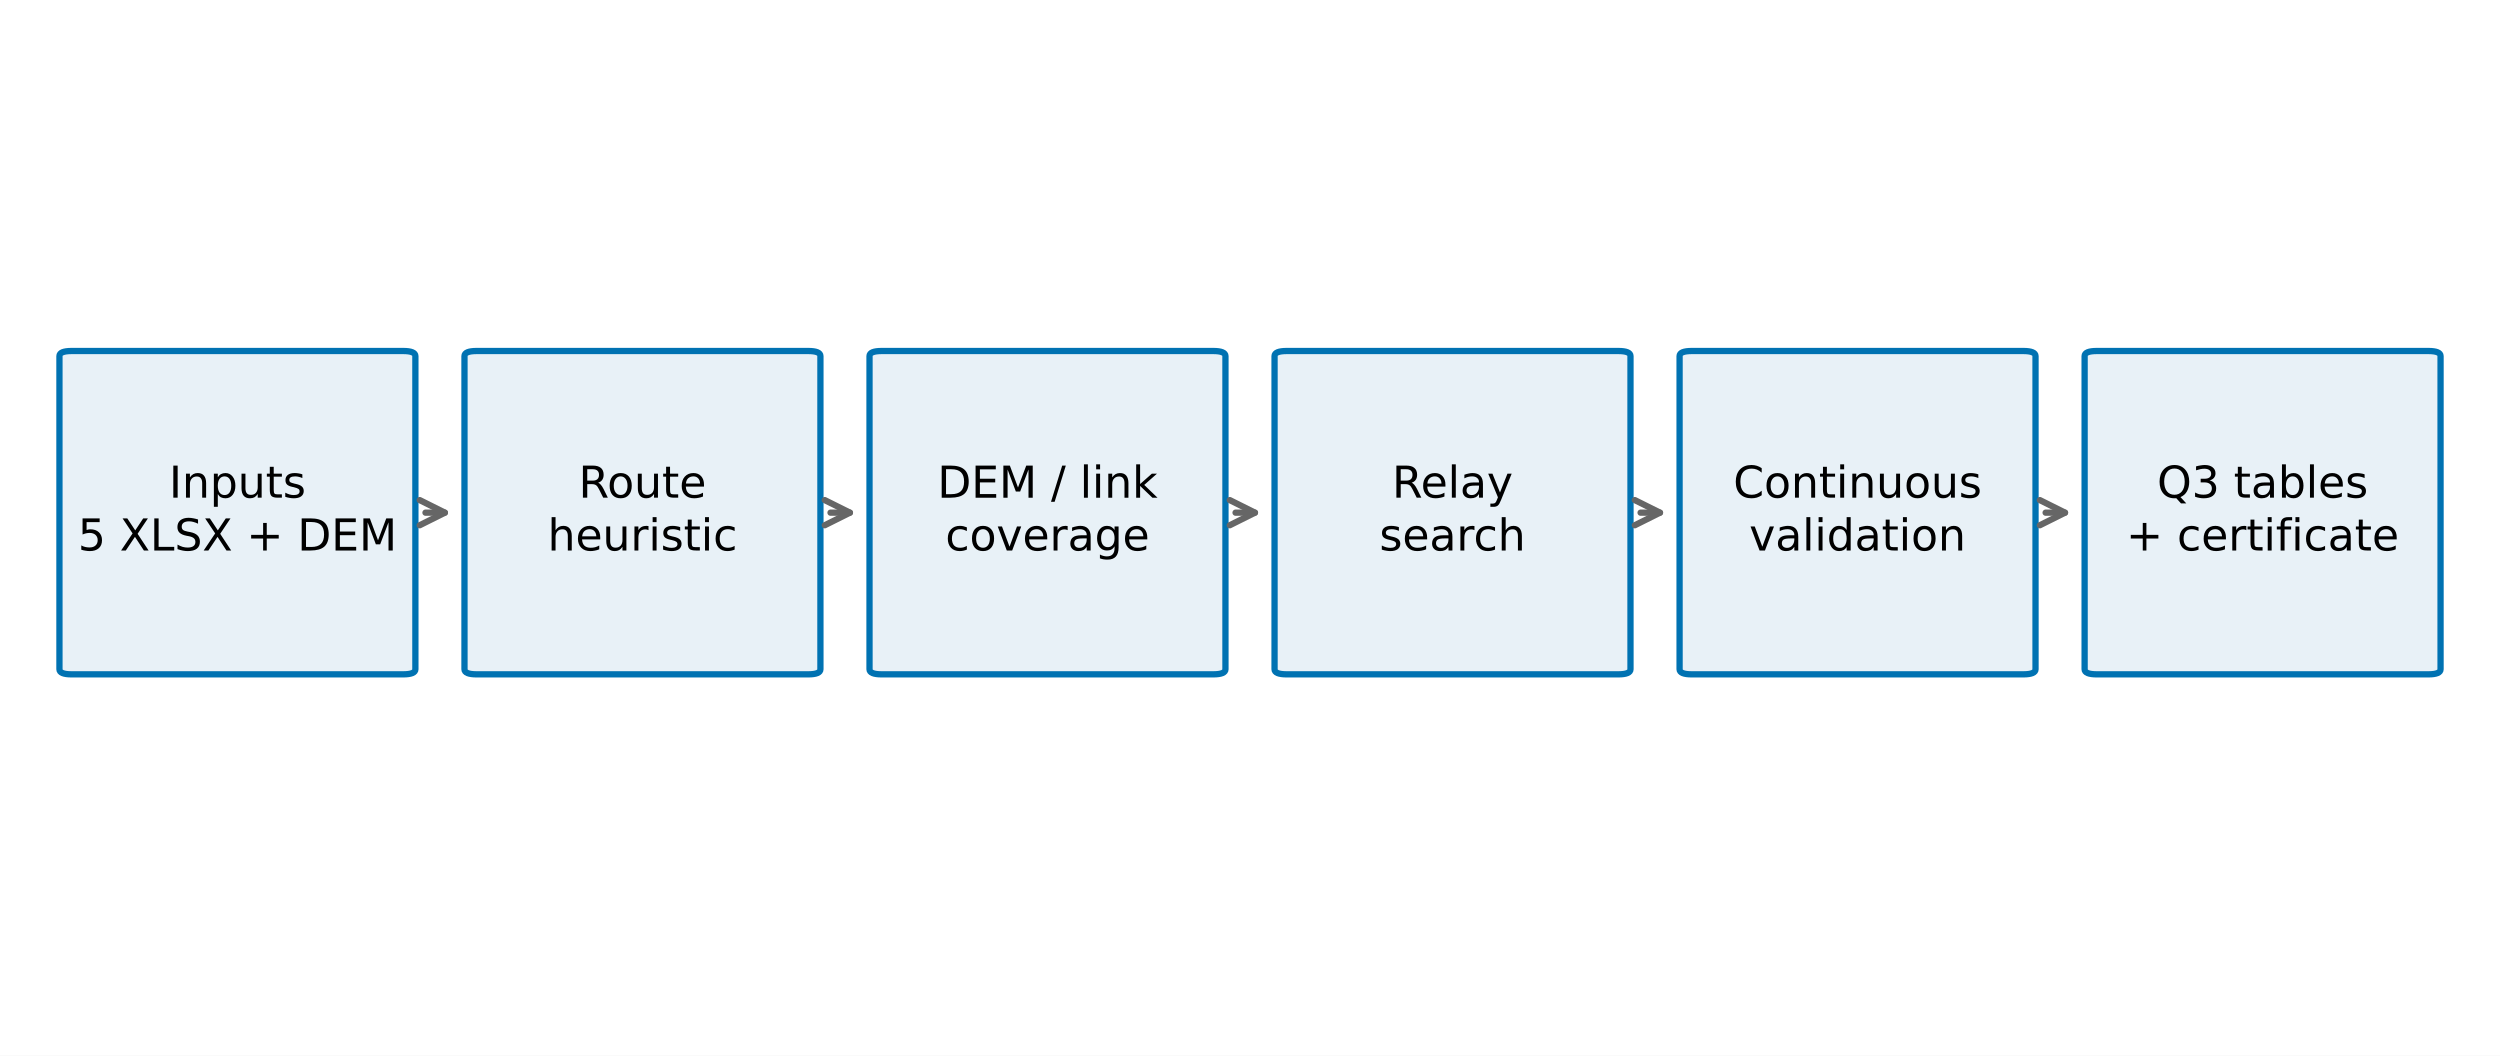
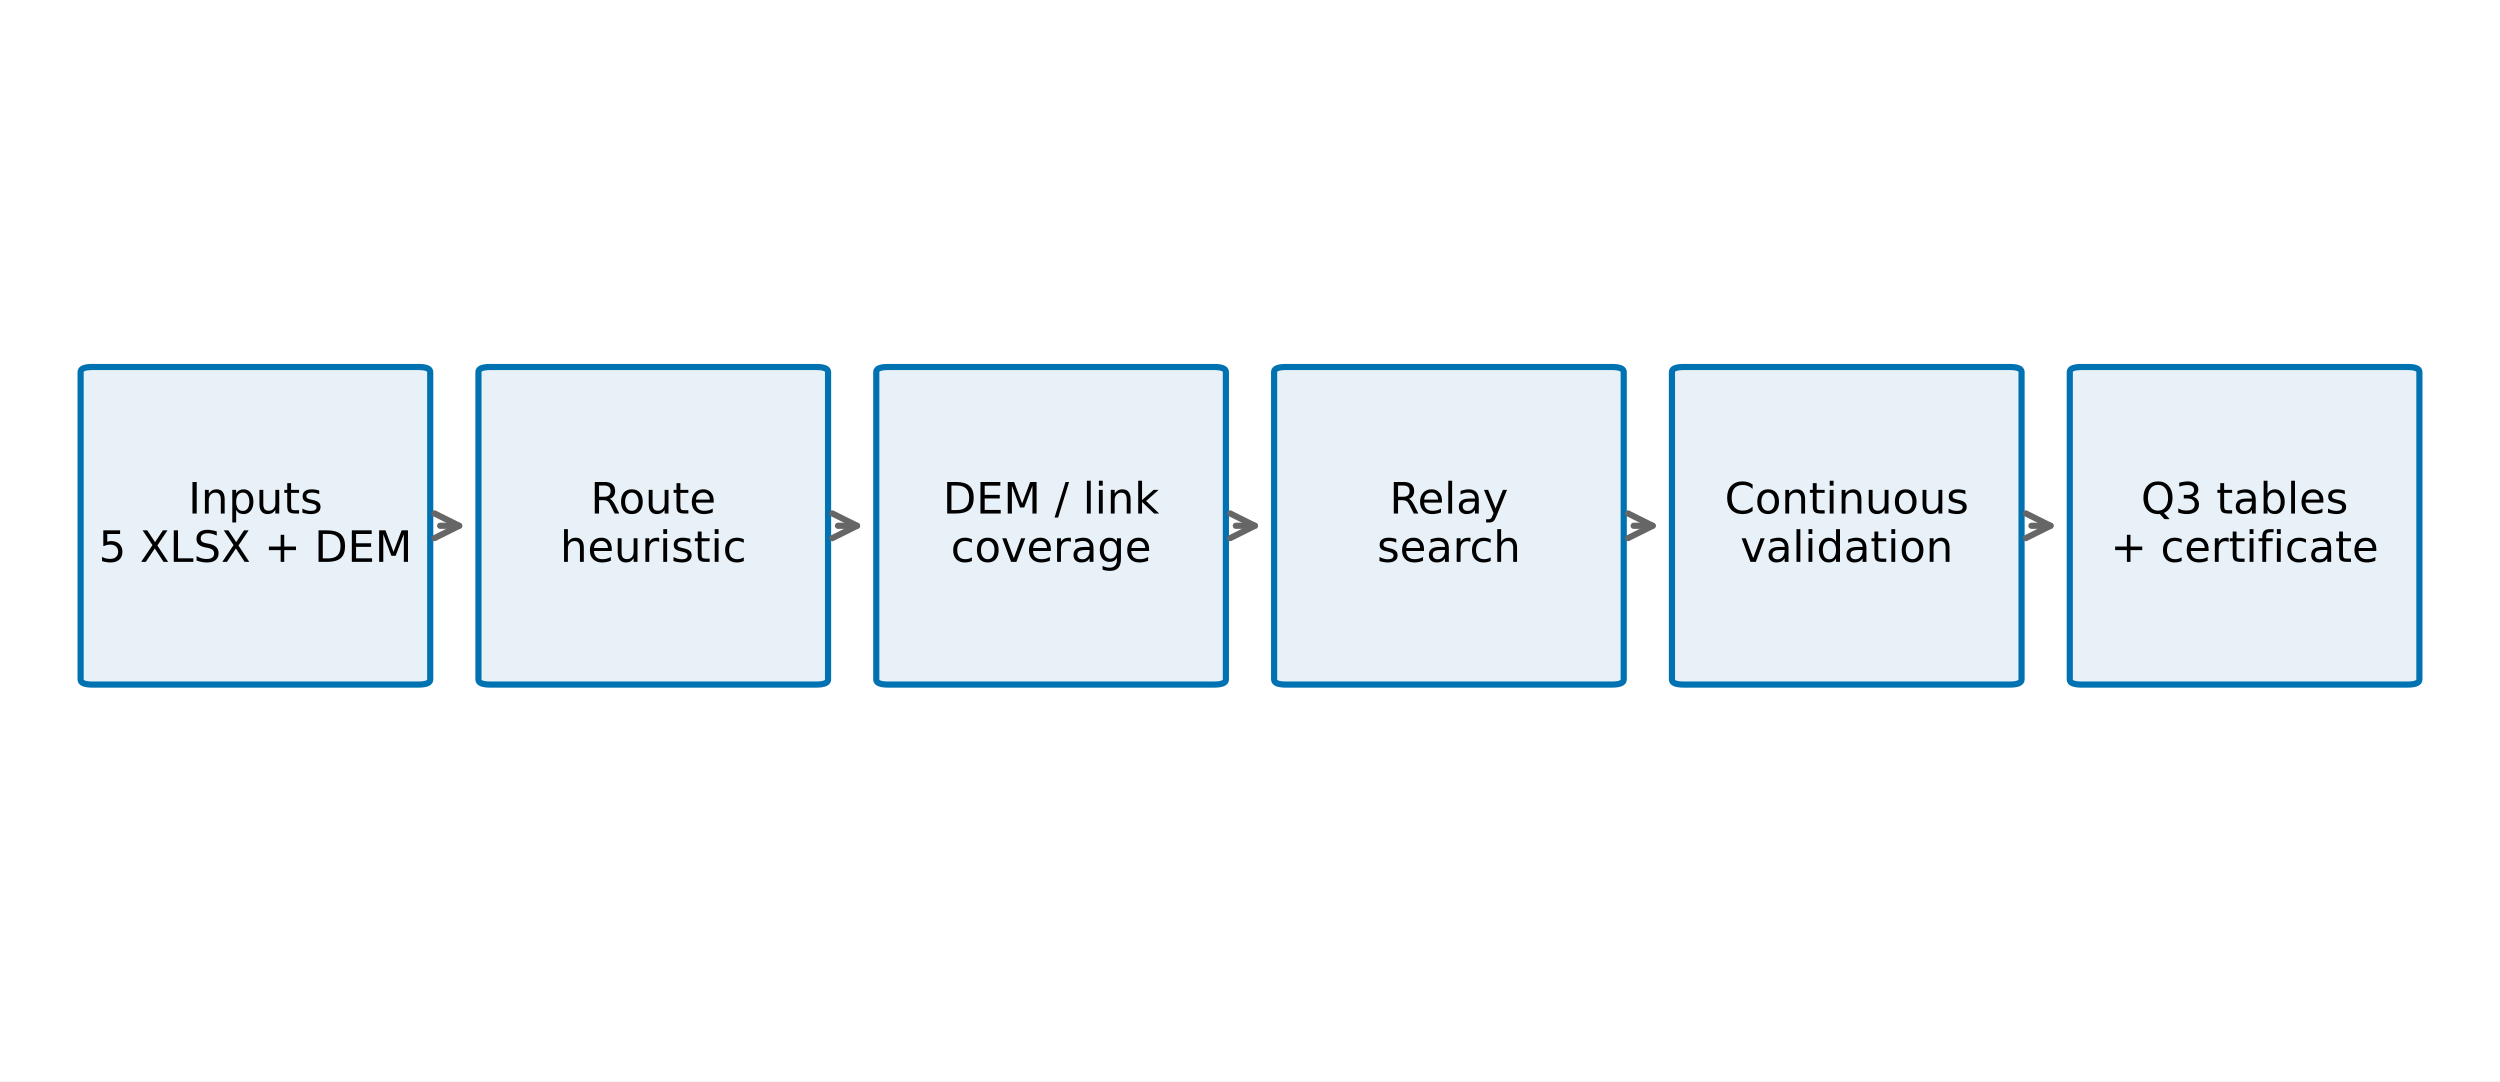
- <svg xmlns="http://www.w3.org/2000/svg" width="397.8pt" height="167.976pt" viewBox="0 0 397.8 167.976" version="1.1">
+ <svg xmlns="http://www.w3.org/2000/svg" width="405pt" height="175.176pt" viewBox="0 0 405 175.176" version="1.1">
  <defs>
    <style type="text/css">*{stroke-linejoin: round; stroke-linecap: butt}</style>
  </defs>
  <g id="figure_1">
    <g id="patch_1">
-       <path d="M 0 167.976  L 397.8 167.976  L 397.8 0  L 0 0  z " style="fill: #ffffff" />
+       <path d="M 0 175.176  L 405 175.176  L 405 0  L 0 0  z " style="fill: #ffffff" />
    </g>
    <g id="axes_1">
      <g id="patch_2">
-         <path d="M 11.412 107.301  L 64.143 107.301  Q 66.096 107.301 66.096 106.497  L 66.096 56.656  Q 66.096 55.852 64.143 55.852  L 11.412 55.852  Q 9.459 55.852 9.459 56.656  L 9.459 106.497  Q 9.459 107.301 11.412 107.301  z " clip-path="url(#pce66a45ebf)" style="fill: #e8f1f7; stroke: #0072b2; stroke-linejoin: miter" />
+         <path d="M 15.012 110.901  L 67.743 110.901  Q 69.696 110.901 69.696 110.097  L 69.696 60.256  Q 69.696 59.452 67.743 59.452  L 15.012 59.452  Q 13.059 59.452 13.059 60.256  L 13.059 110.097  Q 13.059 110.901 15.012 110.901  z " clip-path="url(#p6f96e4de70)" style="fill: #e8f1f7; stroke: #0072b2; stroke-linejoin: miter" />
      </g>
      <g id="patch_3">
-         <path d="M 75.861 107.301  L 128.592 107.301  Q 130.545 107.301 130.545 106.497  L 130.545 56.656  Q 130.545 55.852 128.592 55.852  L 75.861 55.852  Q 73.908 55.852 73.908 56.656  L 73.908 106.497  Q 73.908 107.301 75.861 107.301  z " clip-path="url(#pce66a45ebf)" style="fill: #e8f1f7; stroke: #0072b2; stroke-linejoin: miter" />
+         <path d="M 79.461 110.901  L 132.192 110.901  Q 134.145 110.901 134.145 110.097  L 134.145 60.256  Q 134.145 59.452 132.192 59.452  L 79.461 59.452  Q 77.508 59.452 77.508 60.256  L 77.508 110.097  Q 77.508 110.901 79.461 110.901  z " clip-path="url(#p6f96e4de70)" style="fill: #e8f1f7; stroke: #0072b2; stroke-linejoin: miter" />
      </g>
      <g id="patch_4">
-         <path d="M 140.31 107.301  L 193.041 107.301  Q 194.994 107.301 194.994 106.497  L 194.994 56.656  Q 194.994 55.852 193.041 55.852  L 140.31 55.852  Q 138.357 55.852 138.357 56.656  L 138.357 106.497  Q 138.357 107.301 140.31 107.301  z " clip-path="url(#pce66a45ebf)" style="fill: #e8f1f7; stroke: #0072b2; stroke-linejoin: miter" />
+         <path d="M 143.91 110.901  L 196.641 110.901  Q 198.594 110.901 198.594 110.097  L 198.594 60.256  Q 198.594 59.452 196.641 59.452  L 143.91 59.452  Q 141.957 59.452 141.957 60.256  L 141.957 110.097  Q 141.957 110.901 143.91 110.901  z " clip-path="url(#p6f96e4de70)" style="fill: #e8f1f7; stroke: #0072b2; stroke-linejoin: miter" />
      </g>
      <g id="patch_5">
-         <path d="M 204.759 107.301  L 257.49 107.301  Q 259.443 107.301 259.443 106.497  L 259.443 56.656  Q 259.443 55.852 257.49 55.852  L 204.759 55.852  Q 202.806 55.852 202.806 56.656  L 202.806 106.497  Q 202.806 107.301 204.759 107.301  z " clip-path="url(#pce66a45ebf)" style="fill: #e8f1f7; stroke: #0072b2; stroke-linejoin: miter" />
+         <path d="M 208.359 110.901  L 261.09 110.901  Q 263.043 110.901 263.043 110.097  L 263.043 60.256  Q 263.043 59.452 261.09 59.452  L 208.359 59.452  Q 206.406 59.452 206.406 60.256  L 206.406 110.097  Q 206.406 110.901 208.359 110.901  z " clip-path="url(#p6f96e4de70)" style="fill: #e8f1f7; stroke: #0072b2; stroke-linejoin: miter" />
      </g>
      <g id="patch_6">
-         <path d="M 269.208 107.301  L 321.939 107.301  Q 323.892 107.301 323.892 106.497  L 323.892 56.656  Q 323.892 55.852 321.939 55.852  L 269.208 55.852  Q 267.255 55.852 267.255 56.656  L 267.255 106.497  Q 267.255 107.301 269.208 107.301  z " clip-path="url(#pce66a45ebf)" style="fill: #e8f1f7; stroke: #0072b2; stroke-linejoin: miter" />
+         <path d="M 272.808 110.901  L 325.539 110.901  Q 327.492 110.901 327.492 110.097  L 327.492 60.256  Q 327.492 59.452 325.539 59.452  L 272.808 59.452  Q 270.855 59.452 270.855 60.256  L 270.855 110.097  Q 270.855 110.901 272.808 110.901  z " clip-path="url(#p6f96e4de70)" style="fill: #e8f1f7; stroke: #0072b2; stroke-linejoin: miter" />
      </g>
      <g id="patch_7">
-         <path d="M 333.657 107.301  L 386.388 107.301  Q 388.341 107.301 388.341 106.497  L 388.341 56.656  Q 388.341 55.852 386.388 55.852  L 333.657 55.852  Q 331.704 55.852 331.704 56.656  L 331.704 106.497  Q 331.704 107.301 333.657 107.301  z " clip-path="url(#pce66a45ebf)" style="fill: #e8f1f7; stroke: #0072b2; stroke-linejoin: miter" />
+         <path d="M 337.257 110.901  L 389.988 110.901  Q 391.941 110.901 391.941 110.097  L 391.941 60.256  Q 391.941 59.452 389.988 59.452  L 337.257 59.452  Q 335.304 59.452 335.304 60.256  L 335.304 110.097  Q 335.304 110.901 337.257 110.901  z " clip-path="url(#p6f96e4de70)" style="fill: #e8f1f7; stroke: #0072b2; stroke-linejoin: miter" />
      </g>
      <g id="patch_8">
-         <path d="M 67.704 81.576  Q 69.805 81.576 70.788 81.576  " clip-path="url(#pce66a45ebf)" style="fill: none; stroke: #666666; stroke-linecap: round" />
-         <path d="M 66.788 79.576  L 70.788 81.576  L 66.788 83.576  " clip-path="url(#pce66a45ebf)" style="fill: none; stroke: #666666; stroke-linecap: round" />
+         <path d="M 71.304 85.176  Q 73.405 85.176 74.388 85.176  " clip-path="url(#p6f96e4de70)" style="fill: none; stroke: #666666; stroke-linecap: round" />
+         <path d="M 70.388 83.176  L 74.388 85.176  L 70.388 87.176  " clip-path="url(#p6f96e4de70)" style="fill: none; stroke: #666666; stroke-linecap: round" />
      </g>
      <g id="patch_9">
-         <path d="M 132.153 81.576  Q 134.254 81.576 135.237 81.576  " clip-path="url(#pce66a45ebf)" style="fill: none; stroke: #666666; stroke-linecap: round" />
-         <path d="M 131.237 79.576  L 135.237 81.576  L 131.237 83.576  " clip-path="url(#pce66a45ebf)" style="fill: none; stroke: #666666; stroke-linecap: round" />
+         <path d="M 135.753 85.176  Q 137.854 85.176 138.837 85.176  " clip-path="url(#p6f96e4de70)" style="fill: none; stroke: #666666; stroke-linecap: round" />
+         <path d="M 134.837 83.176  L 138.837 85.176  L 134.837 87.176  " clip-path="url(#p6f96e4de70)" style="fill: none; stroke: #666666; stroke-linecap: round" />
      </g>
      <g id="patch_10">
-         <path d="M 196.602 81.576  Q 198.703 81.576 199.686 81.576  " clip-path="url(#pce66a45ebf)" style="fill: none; stroke: #666666; stroke-linecap: round" />
-         <path d="M 195.686 79.576  L 199.686 81.576  L 195.686 83.576  " clip-path="url(#pce66a45ebf)" style="fill: none; stroke: #666666; stroke-linecap: round" />
+         <path d="M 200.202 85.176  Q 202.303 85.176 203.286 85.176  " clip-path="url(#p6f96e4de70)" style="fill: none; stroke: #666666; stroke-linecap: round" />
+         <path d="M 199.286 83.176  L 203.286 85.176  L 199.286 87.176  " clip-path="url(#p6f96e4de70)" style="fill: none; stroke: #666666; stroke-linecap: round" />
      </g>
      <g id="patch_11">
-         <path d="M 261.051 81.576  Q 263.152 81.576 264.135 81.576  " clip-path="url(#pce66a45ebf)" style="fill: none; stroke: #666666; stroke-linecap: round" />
-         <path d="M 260.135 79.576  L 264.135 81.576  L 260.135 83.576  " clip-path="url(#pce66a45ebf)" style="fill: none; stroke: #666666; stroke-linecap: round" />
+         <path d="M 264.651 85.176  Q 266.752 85.176 267.735 85.176  " clip-path="url(#p6f96e4de70)" style="fill: none; stroke: #666666; stroke-linecap: round" />
+         <path d="M 263.735 83.176  L 267.735 85.176  L 263.735 87.176  " clip-path="url(#p6f96e4de70)" style="fill: none; stroke: #666666; stroke-linecap: round" />
      </g>
      <g id="patch_12">
-         <path d="M 325.5 81.576  Q 327.601 81.576 328.584 81.576  " clip-path="url(#pce66a45ebf)" style="fill: none; stroke: #666666; stroke-linecap: round" />
-         <path d="M 324.584 79.576  L 328.584 81.576  L 324.584 83.576  " clip-path="url(#pce66a45ebf)" style="fill: none; stroke: #666666; stroke-linecap: round" />
+         <path d="M 329.1 85.176  Q 331.201 85.176 332.184 85.176  " clip-path="url(#p6f96e4de70)" style="fill: none; stroke: #666666; stroke-linecap: round" />
+         <path d="M 328.184 83.176  L 332.184 85.176  L 328.184 87.176  " clip-path="url(#p6f96e4de70)" style="fill: none; stroke: #666666; stroke-linecap: round" />
      </g>
      <g id="text_1">
-         <text style="font-size: 7px; font-family: 'DejaVu Sans', 'Bitstream Vera Sans', 'Computer Modern Sans Serif', 'Lucida Grande', 'Verdana', 'Geneva', 'Lucid', 'Arial', 'Helvetica', 'Avant Garde', sans-serif" transform="translate(26.89141 79.19404)">Inputs</text>
-         <text style="font-size: 7px; font-family: 'DejaVu Sans', 'Bitstream Vera Sans', 'Computer Modern Sans Serif', 'Lucida Grande', 'Verdana', 'Geneva', 'Lucid', 'Arial', 'Helvetica', 'Avant Garde', sans-serif" transform="translate(12.38719 87.5954)">5 XLSX + DEM</text>
+         <text style="font-size: 7px; font-family: 'DejaVu Sans', 'Bitstream Vera Sans', 'Computer Modern Sans Serif', 'Lucida Grande', 'Verdana', 'Geneva', 'Lucid', 'Arial', 'Helvetica', 'Avant Garde', sans-serif" transform="translate(30.49141 83.18869)">Inputs</text>
+         <text style="font-size: 7px; font-family: 'DejaVu Sans', 'Bitstream Vera Sans', 'Computer Modern Sans Serif', 'Lucida Grande', 'Verdana', 'Geneva', 'Lucid', 'Arial', 'Helvetica', 'Avant Garde', sans-serif" transform="translate(15.98719 91.02716)">5 XLSX + DEM</text>
      </g>
      <g id="text_2">
-         <text style="font-size: 7px; font-family: 'DejaVu Sans', 'Bitstream Vera Sans', 'Computer Modern Sans Serif', 'Lucida Grande', 'Verdana', 'Geneva', 'Lucid', 'Arial', 'Helvetica', 'Avant Garde', sans-serif" transform="translate(92.06611 79.19376)">Route</text>
-         <text style="font-size: 7px; font-family: 'DejaVu Sans', 'Bitstream Vera Sans', 'Computer Modern Sans Serif', 'Lucida Grande', 'Verdana', 'Geneva', 'Lucid', 'Arial', 'Helvetica', 'Avant Garde', sans-serif" transform="translate(87.1333 87.59568)">heuristic</text>
+         <text style="font-size: 7px; font-family: 'DejaVu Sans', 'Bitstream Vera Sans', 'Computer Modern Sans Serif', 'Lucida Grande', 'Verdana', 'Geneva', 'Lucid', 'Arial', 'Helvetica', 'Avant Garde', sans-serif" transform="translate(95.66666 83.18869)">Route</text>
+         <text style="font-size: 7px; font-family: 'DejaVu Sans', 'Bitstream Vera Sans', 'Computer Modern Sans Serif', 'Lucida Grande', 'Verdana', 'Geneva', 'Lucid', 'Arial', 'Helvetica', 'Avant Garde', sans-serif" transform="translate(90.7333 91.02716)">heuristic</text>
      </g>
      <g id="text_3">
-         <text style="font-size: 7px; font-family: 'DejaVu Sans', 'Bitstream Vera Sans', 'Computer Modern Sans Serif', 'Lucida Grande', 'Verdana', 'Geneva', 'Lucid', 'Arial', 'Helvetica', 'Avant Garde', sans-serif" transform="translate(149.1558 79.19431)">DEM / link</text>
-         <text style="font-size: 7px; font-family: 'DejaVu Sans', 'Bitstream Vera Sans', 'Computer Modern Sans Serif', 'Lucida Grande', 'Verdana', 'Geneva', 'Lucid', 'Arial', 'Helvetica', 'Avant Garde', sans-serif" transform="translate(150.4251 87.59568)">coverage</text>
+         <text style="font-size: 7px; font-family: 'DejaVu Sans', 'Bitstream Vera Sans', 'Computer Modern Sans Serif', 'Lucida Grande', 'Verdana', 'Geneva', 'Lucid', 'Arial', 'Helvetica', 'Avant Garde', sans-serif" transform="translate(152.7558 83.18869)">DEM / link</text>
+         <text style="font-size: 7px; font-family: 'DejaVu Sans', 'Bitstream Vera Sans', 'Computer Modern Sans Serif', 'Lucida Grande', 'Verdana', 'Geneva', 'Lucid', 'Arial', 'Helvetica', 'Avant Garde', sans-serif" transform="translate(154.0251 91.02716)">coverage</text>
      </g>
      <g id="text_4">
-         <text style="font-size: 7px; font-family: 'DejaVu Sans', 'Bitstream Vera Sans', 'Computer Modern Sans Serif', 'Lucida Grande', 'Verdana', 'Geneva', 'Lucid', 'Arial', 'Helvetica', 'Avant Garde', sans-serif" transform="translate(221.5072 79.19404)">Relay</text>
-         <text style="font-size: 7px; font-family: 'DejaVu Sans', 'Bitstream Vera Sans', 'Computer Modern Sans Serif', 'Lucida Grande', 'Verdana', 'Geneva', 'Lucid', 'Arial', 'Helvetica', 'Avant Garde', sans-serif" transform="translate(219.4985 87.59595)">search</text>
+         <text style="font-size: 7px; font-family: 'DejaVu Sans', 'Bitstream Vera Sans', 'Computer Modern Sans Serif', 'Lucida Grande', 'Verdana', 'Geneva', 'Lucid', 'Arial', 'Helvetica', 'Avant Garde', sans-serif" transform="translate(225.1077 83.18869)">Relay</text>
+         <text style="font-size: 7px; font-family: 'DejaVu Sans', 'Bitstream Vera Sans', 'Computer Modern Sans Serif', 'Lucida Grande', 'Verdana', 'Geneva', 'Lucid', 'Arial', 'Helvetica', 'Avant Garde', sans-serif" transform="translate(223.1001 91.02716)">search</text>
      </g>
      <g id="text_5">
-         <text style="font-size: 7px; font-family: 'DejaVu Sans', 'Bitstream Vera Sans', 'Computer Modern Sans Serif', 'Lucida Grande', 'Verdana', 'Geneva', 'Lucid', 'Arial', 'Helvetica', 'Avant Garde', sans-serif" transform="translate(275.8062 79.19404)">Continuous</text>
-         <text style="font-size: 7px; font-family: 'DejaVu Sans', 'Bitstream Vera Sans', 'Computer Modern Sans Serif', 'Lucida Grande', 'Verdana', 'Geneva', 'Lucid', 'Arial', 'Helvetica', 'Avant Garde', sans-serif" transform="translate(278.3415 87.59595)">validation</text>
+         <text style="font-size: 7px; font-family: 'DejaVu Sans', 'Bitstream Vera Sans', 'Computer Modern Sans Serif', 'Lucida Grande', 'Verdana', 'Geneva', 'Lucid', 'Arial', 'Helvetica', 'Avant Garde', sans-serif" transform="translate(279.4062 83.18869)">Continuous</text>
+         <text style="font-size: 7px; font-family: 'DejaVu Sans', 'Bitstream Vera Sans', 'Computer Modern Sans Serif', 'Lucida Grande', 'Verdana', 'Geneva', 'Lucid', 'Arial', 'Helvetica', 'Avant Garde', sans-serif" transform="translate(281.9415 91.02716)">validation</text>
      </g>
      <g id="text_6">
-         <text style="font-size: 7px; font-family: 'DejaVu Sans', 'Bitstream Vera Sans', 'Computer Modern Sans Serif', 'Lucida Grande', 'Verdana', 'Geneva', 'Lucid', 'Arial', 'Helvetica', 'Avant Garde', sans-serif" transform="translate(343.24 79.19404)">Q3 tables</text>
-         <text style="font-size: 7px; font-family: 'DejaVu Sans', 'Bitstream Vera Sans', 'Computer Modern Sans Serif', 'Lucida Grande', 'Verdana', 'Geneva', 'Lucid', 'Arial', 'Helvetica', 'Avant Garde', sans-serif" transform="translate(338.3165 87.59595)">+ certificate</text>
+         <text style="font-size: 7px; font-family: 'DejaVu Sans', 'Bitstream Vera Sans', 'Computer Modern Sans Serif', 'Lucida Grande', 'Verdana', 'Geneva', 'Lucid', 'Arial', 'Helvetica', 'Avant Garde', sans-serif" transform="translate(346.84 83.18869)">Q3 tables</text>
+         <text style="font-size: 7px; font-family: 'DejaVu Sans', 'Bitstream Vera Sans', 'Computer Modern Sans Serif', 'Lucida Grande', 'Verdana', 'Geneva', 'Lucid', 'Arial', 'Helvetica', 'Avant Garde', sans-serif" transform="translate(341.9165 91.02716)">+ certificate</text>
      </g>
    </g>
  </g>
  <defs>
-     <clipPath id="pce66a45ebf">
-       <rect x="3.6" y="3.6" width="390.6" height="160.776" />
+     <clipPath id="p6f96e4de70">
+       <rect x="7.2" y="7.2" width="390.6" height="160.776" />
    </clipPath>
  </defs>
</svg>
